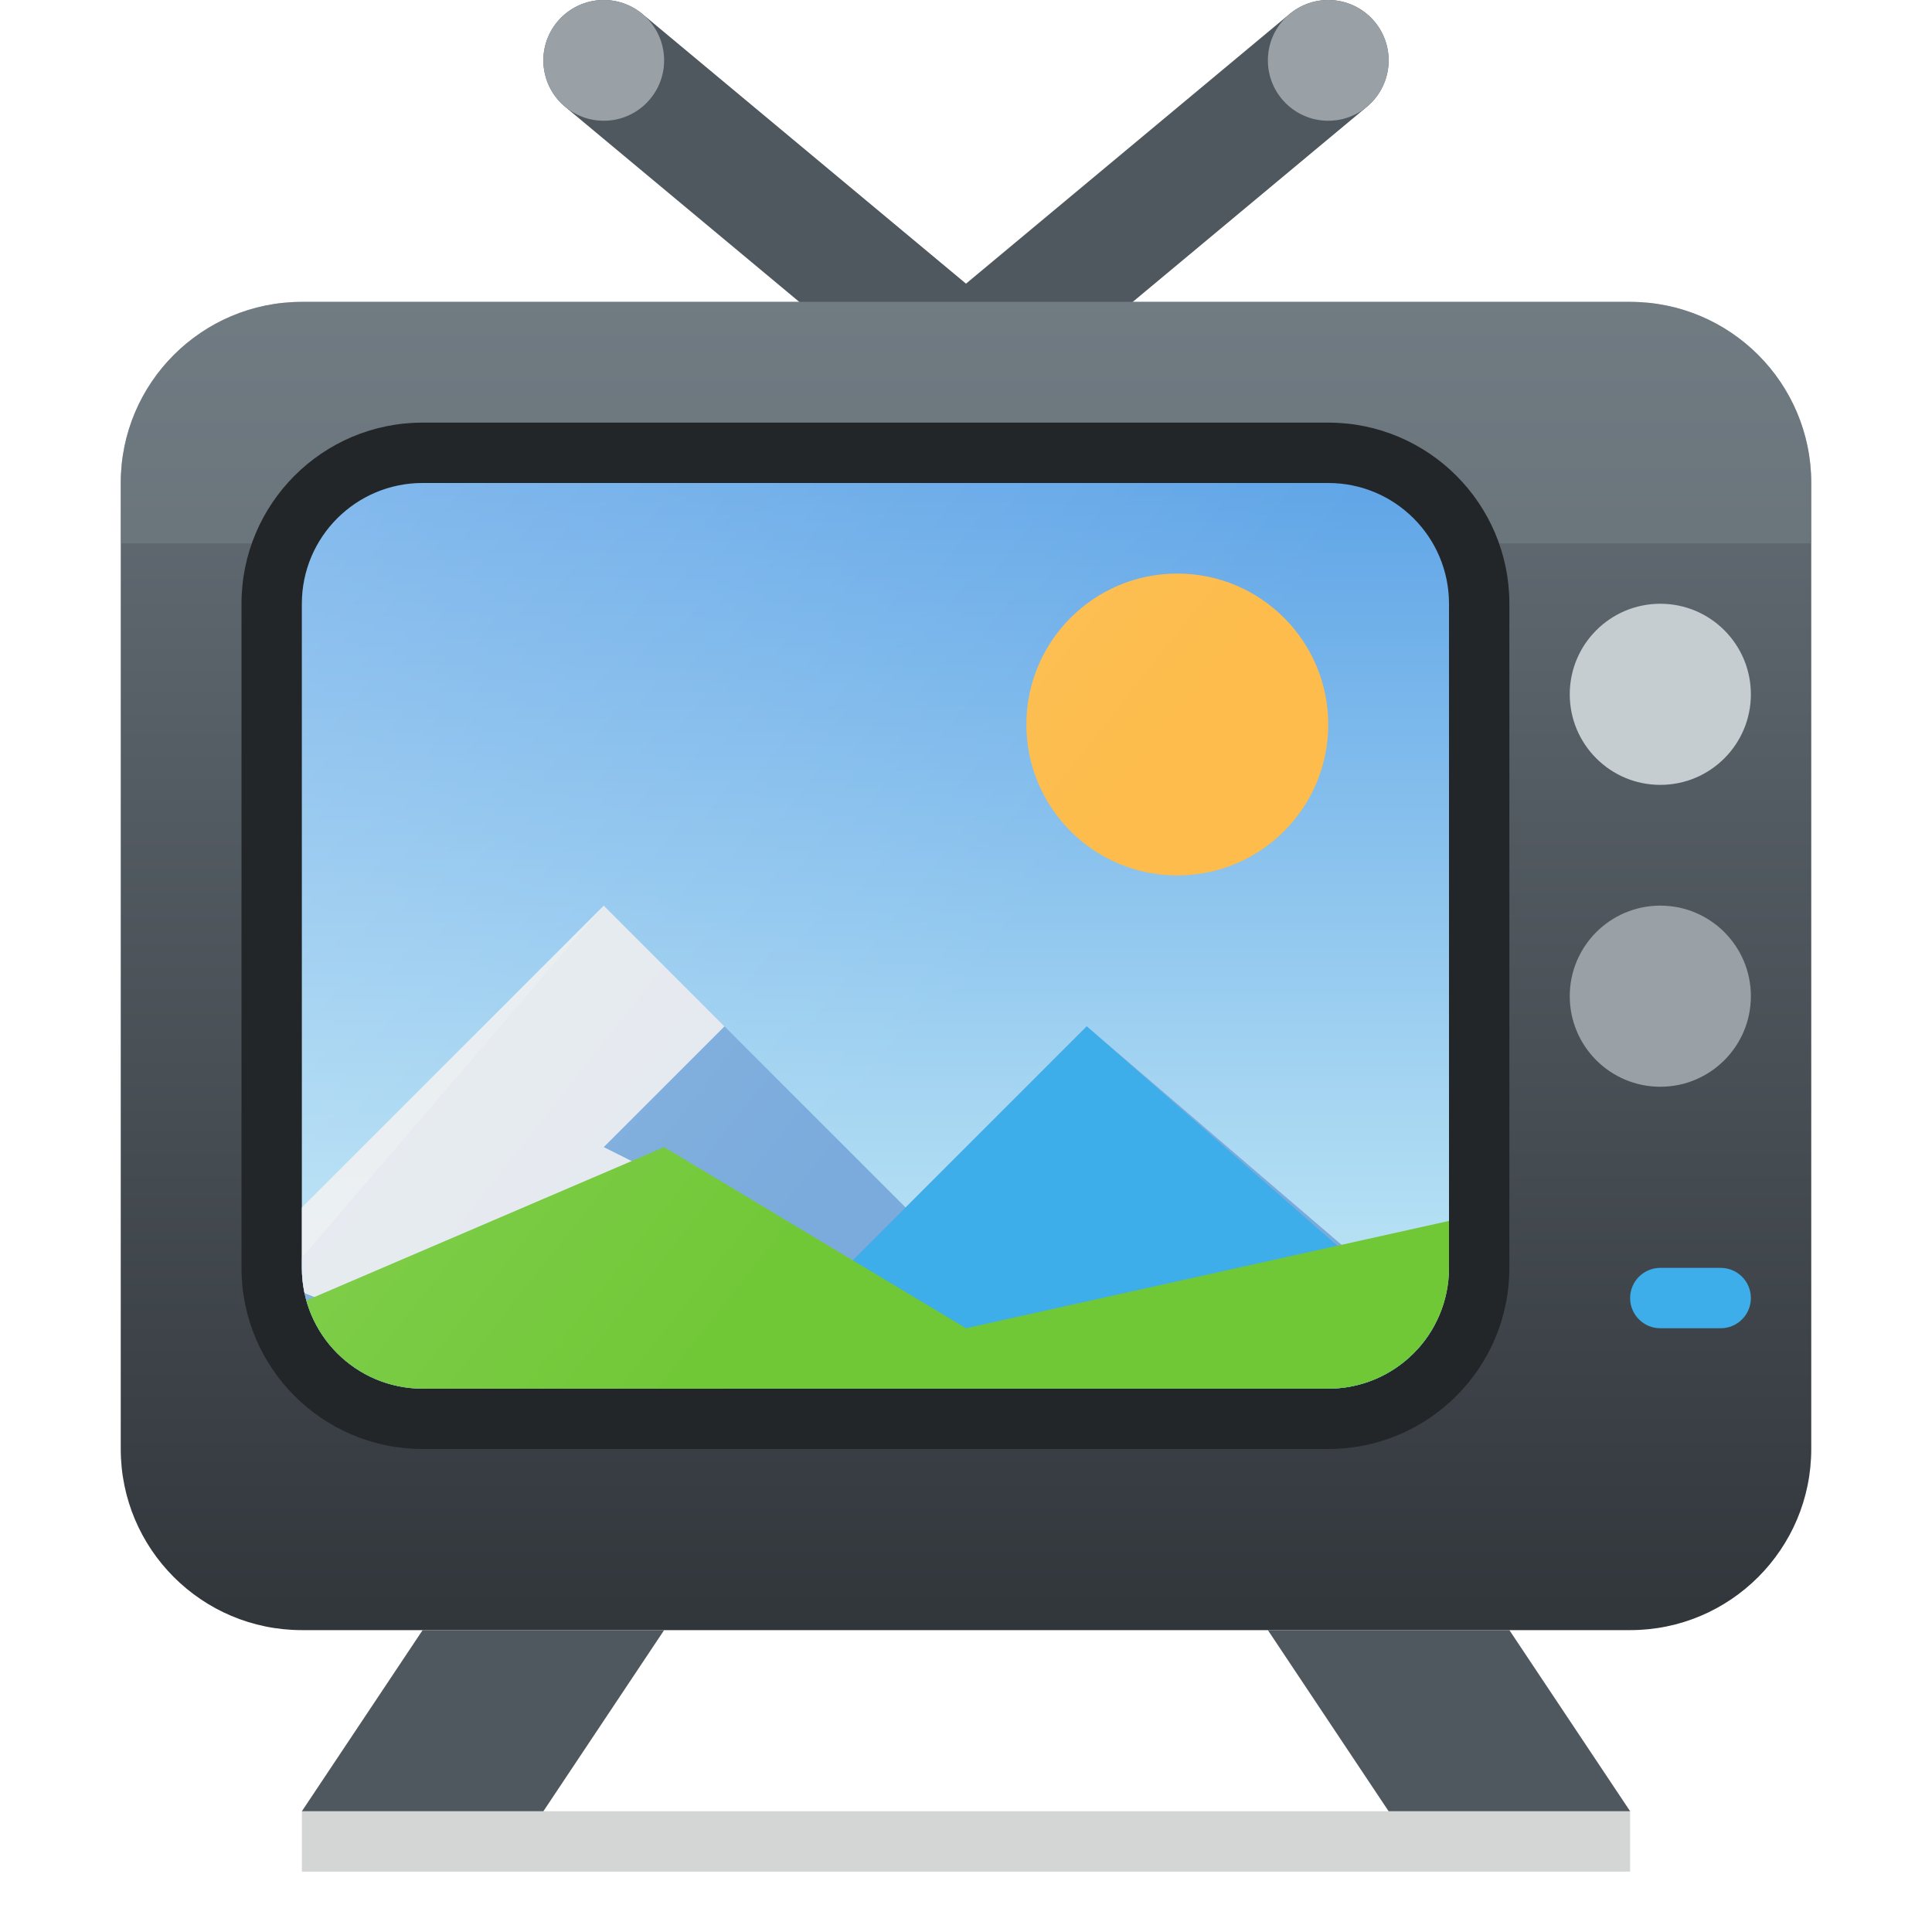
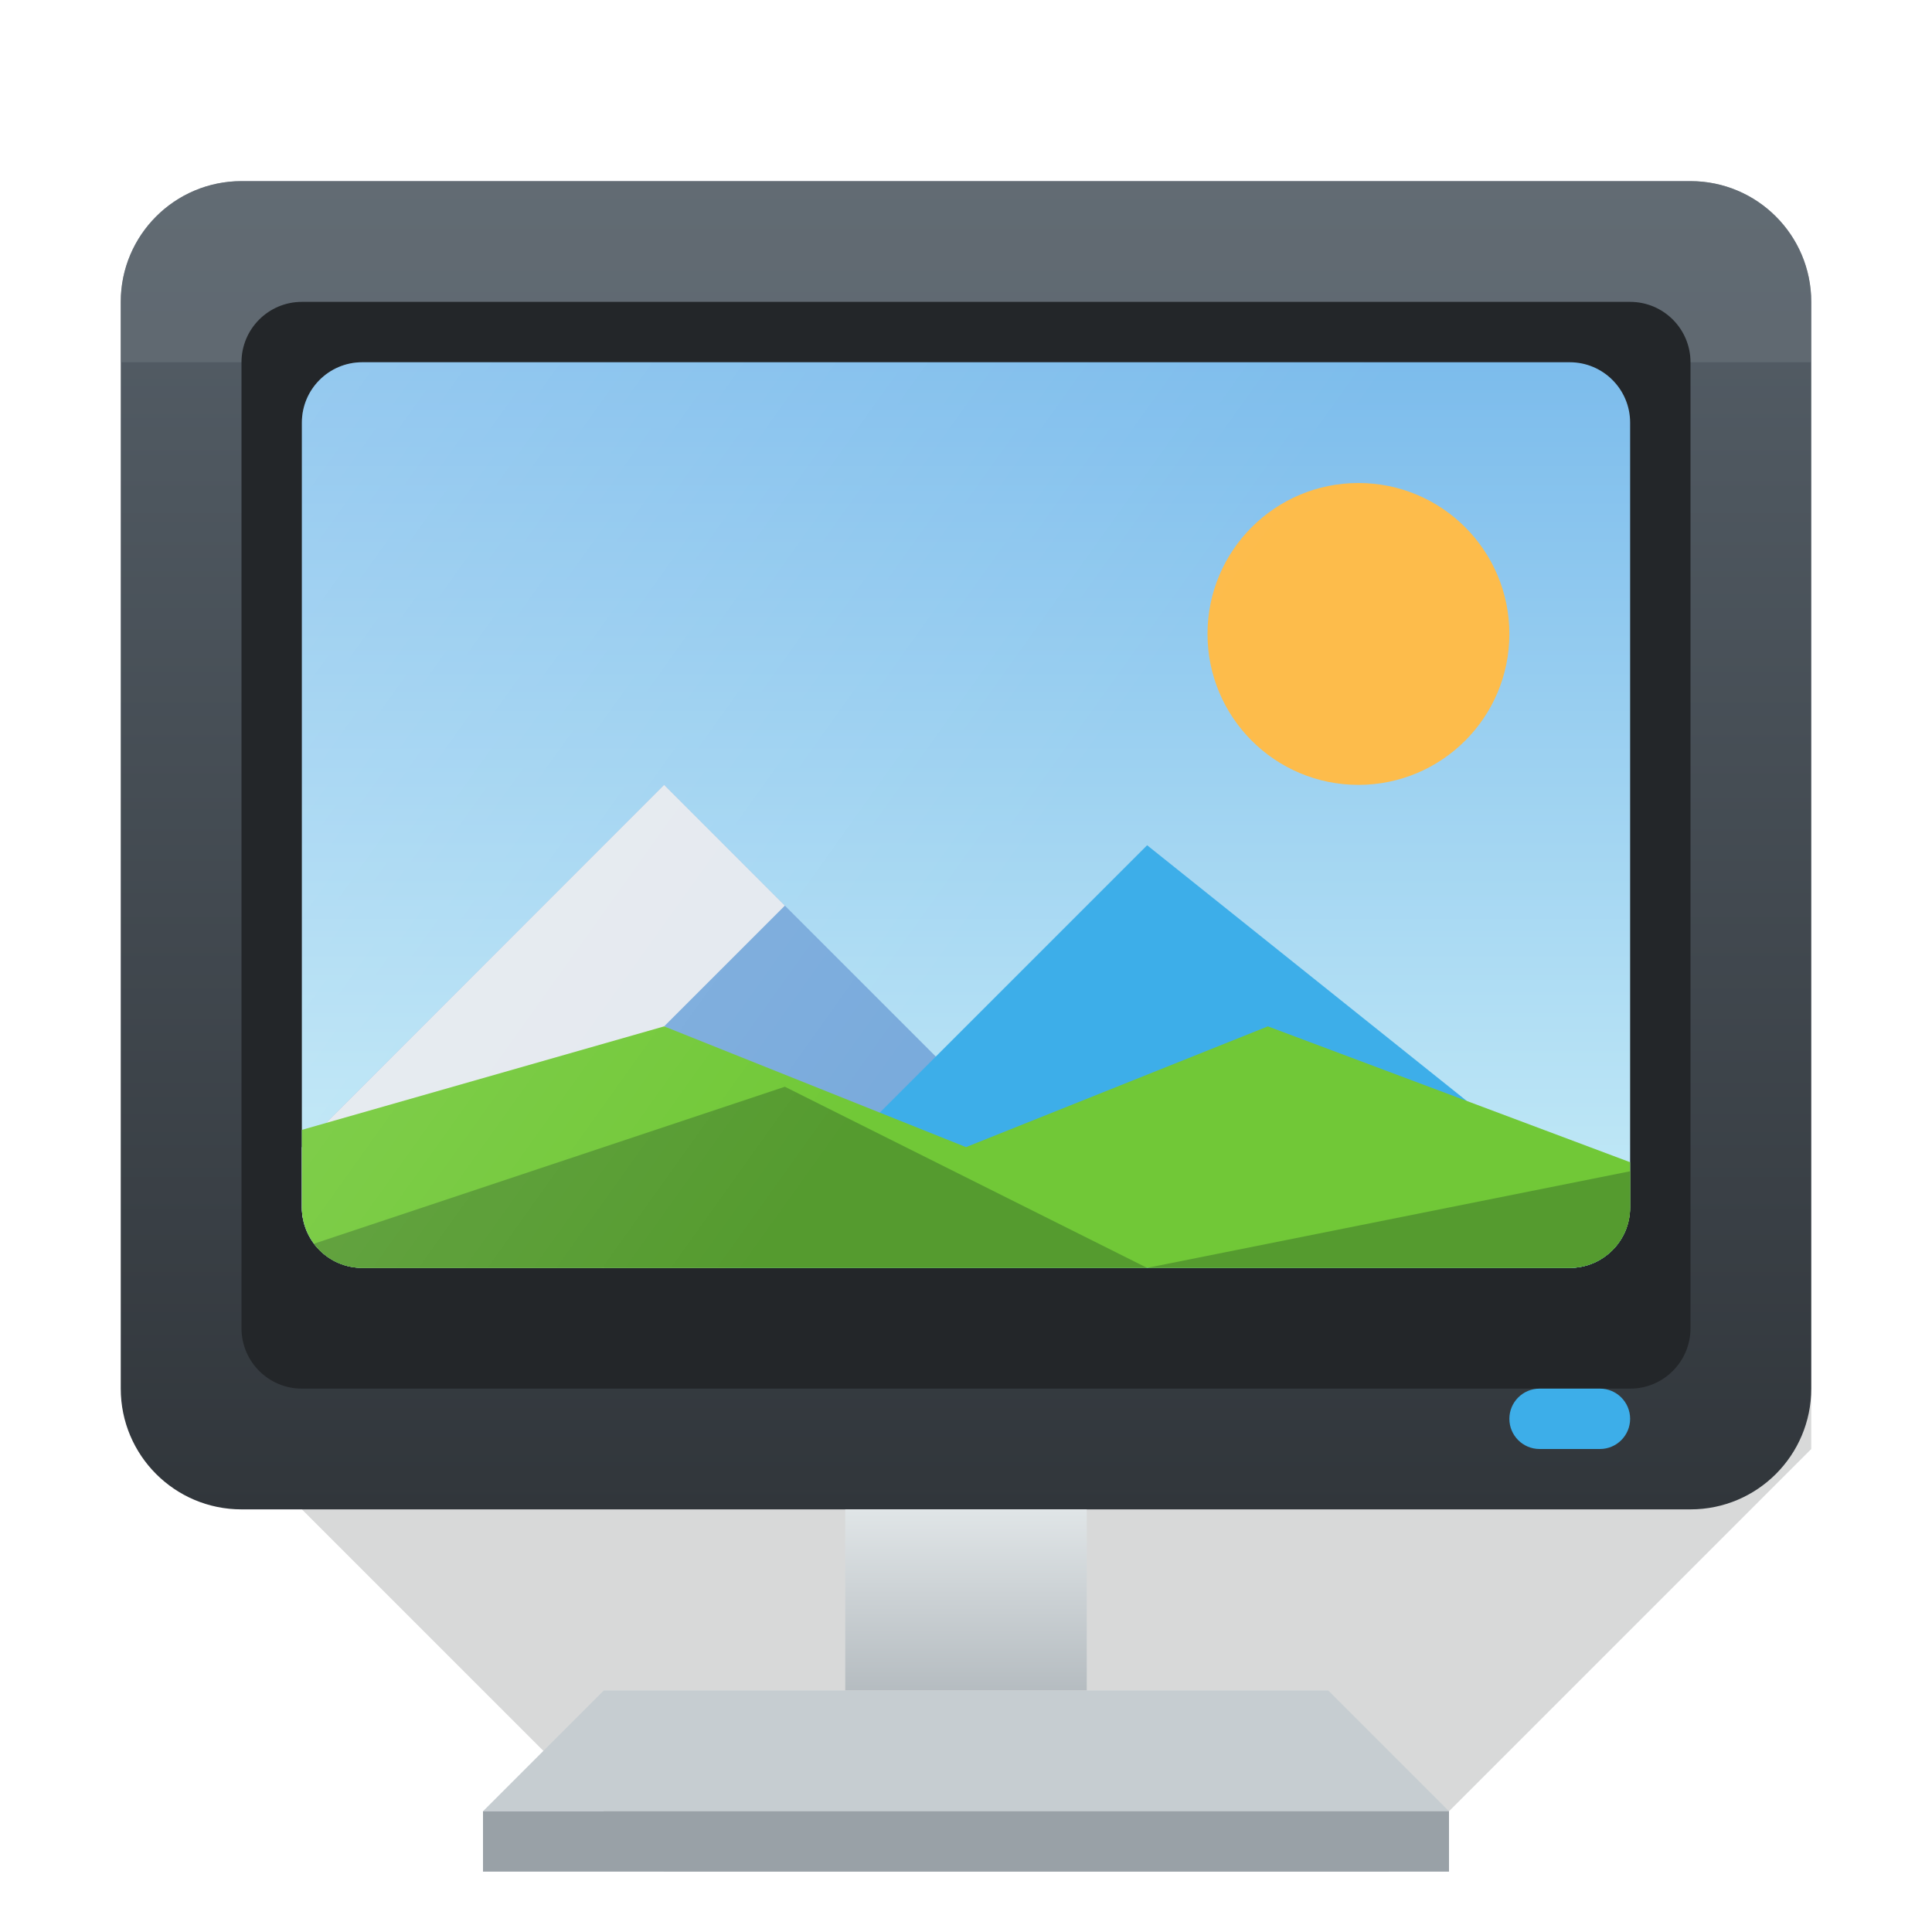
<svg xmlns="http://www.w3.org/2000/svg" width="32" height="32" viewBox="0 0 32 32">
  <defs>
-     <linearGradient id="case" x1="0" y1="5" x2="0" y2="27" gradientUnits="userSpaceOnUse">
-       <stop stop-color="#68727a" />
+     <linearGradient id="frame" x1="0" y1="3" x2="0" y2="25" gradientUnits="userSpaceOnUse">
+       <stop stop-color="#566069" />
      <stop offset="1" stop-color="#31363b" />
    </linearGradient>
-     <linearGradient id="sky" x1="0" y1="8" x2="0" y2="23" gradientUnits="userSpaceOnUse">
-       <stop stop-color="#60a5e7" />
+     <linearGradient id="sky" x1="0" y1="6" x2="0" y2="21" gradientUnits="userSpaceOnUse">
+       <stop stop-color="#7cbcec" />
      <stop offset="1" stop-color="#c6ecf7" />
    </linearGradient>
-     <linearGradient id="glass" x1="5" y1="8" x2="24" y2="23" gradientUnits="userSpaceOnUse">
-       <stop stop-color="#ffffff" stop-opacity=".22" />
-       <stop offset=".58" stop-color="#ffffff" stop-opacity="0" />
+     <linearGradient id="stand" x1="0" y1="25" x2="0" y2="30" gradientUnits="userSpaceOnUse">
+       <stop stop-color="#e0e5e7" />
+       <stop offset="1" stop-color="#99a1a7" />
    </linearGradient>
-     <clipPath id="tubeClip">
-       <rect x="5" y="8" width="19" height="15" rx="2" />
+     <linearGradient id="shade" x1="5" y1="7" x2="26" y2="22" gradientUnits="userSpaceOnUse">
+       <stop stop-color="#ffffff" stop-opacity=".18" />
+       <stop offset=".55" stop-color="#ffffff" stop-opacity="0" />
+     </linearGradient>
+     <clipPath id="screenClip">
+       <rect x="5" y="6" width="22" height="15" rx="1" />
    </clipPath>
  </defs>
-   <path d="M10 1l6 5 6-5" fill="none" stroke="#4f575f" stroke-width="2" stroke-linecap="round" stroke-linejoin="round" />
-   <circle cx="10" cy="1" r="1" fill="#99a1a7" />
-   <circle cx="22" cy="1" r="1" fill="#99a1a7" />
-   <path d="M5 5h22a3 3 0 0 1 3 3v16a3 3 0 0 1-3 3H5a3 3 0 0 1-3-3V8a3 3 0 0 1 3-3z" fill="url(#case)" />
-   <path d="M5 5h22a3 3 0 0 1 3 3v1H2V8a3 3 0 0 1 3-3z" fill="#7b858c" opacity=".45" />
-   <rect x="4" y="7" width="21" height="17" rx="3" fill="#232629" />
-   <g clip-path="url(#tubeClip)">
-     <rect x="5" y="8" width="19" height="15" fill="url(#sky)" />
-     <circle cx="19.5" cy="12" r="2.5" fill="#fdbc4b" />
-     <path d="M4 22l6-7 5 5 3-3 7 6H4z" fill="#7aabdc" />
-     <path d="M12 23l6-6 8 7H12z" fill="#3daee9" />
-     <path d="M4 21l6-6 2 2-2 2 2 1-3 3z" fill="#eff0f1" opacity=".9" />
-     <path d="M4 22l7-3 5 3 9-2v4H4z" fill="#71c837" />
-     <path d="M5 8h19v15H5z" fill="url(#glass)" />
+   <path d="M4 4h24l2 2v18l-7 7H11l-8-8V5z" fill="#292c2f" opacity=".18" />
+   <rect x="2" y="3" width="28" height="22" rx="2" fill="url(#frame)" />
+   <path d="M4 3h24a2 2 0 0 1 2 2v1H2V5a2 2 0 0 1 2-2z" fill="#6b747c" opacity=".55" />
+   <rect x="4" y="5" width="24" height="18" rx="1" fill="#232629" />
+   <g clip-path="url(#screenClip)">
+     <rect x="5" y="6" width="22" height="15" fill="url(#sky)" />
+     <circle cx="22.5" cy="10.5" r="2.5" fill="#fdbc4b" />
+     <path d="M4 20l7-7 5 5 3-3 9 7H4z" fill="#7aabdc" />
+     <path d="M12 21l7-7 10 8H12z" fill="#3daee9" />
+     <path d="M4 20l7-7 2 2-2 2 2 1-3 3z" fill="#eff0f1" opacity=".9" />
+     <path d="M4 19l7-2 5 2 5-2 8 3v3H4z" fill="#71c837" />
+     <path d="M4 21l9-3 6 3 10-2v4H4z" fill="#559b2f" />
+     <path d="M5 6h22v15H5z" fill="url(#shade)" />
  </g>
-   <circle cx="27.5" cy="11.5" r="1.5" fill="#c6cdd1" />
-   <circle cx="27.5" cy="16.5" r="1.5" fill="#99a1a7" />
-   <rect x="27" y="21" width="2" height="1" rx=".5" fill="#3daee9" />
-   <path d="M7 27h4l-2 3H5zM21 27h4l2 3h-4z" fill="#4f575f" />
-   <path d="M5 30h22v1H5z" fill="#292c2f" opacity=".2" />
+   <rect x="25" y="23" width="2" height="1" rx=".5" fill="#3daee9" />
+   <path d="M14 25h4v3h-4z" fill="url(#stand)" />
+   <path d="M10 28h12l2 2H8z" fill="#c6cdd1" />
+   <path d="M8 30h16v1H8z" fill="#99a1a7" />
</svg>
